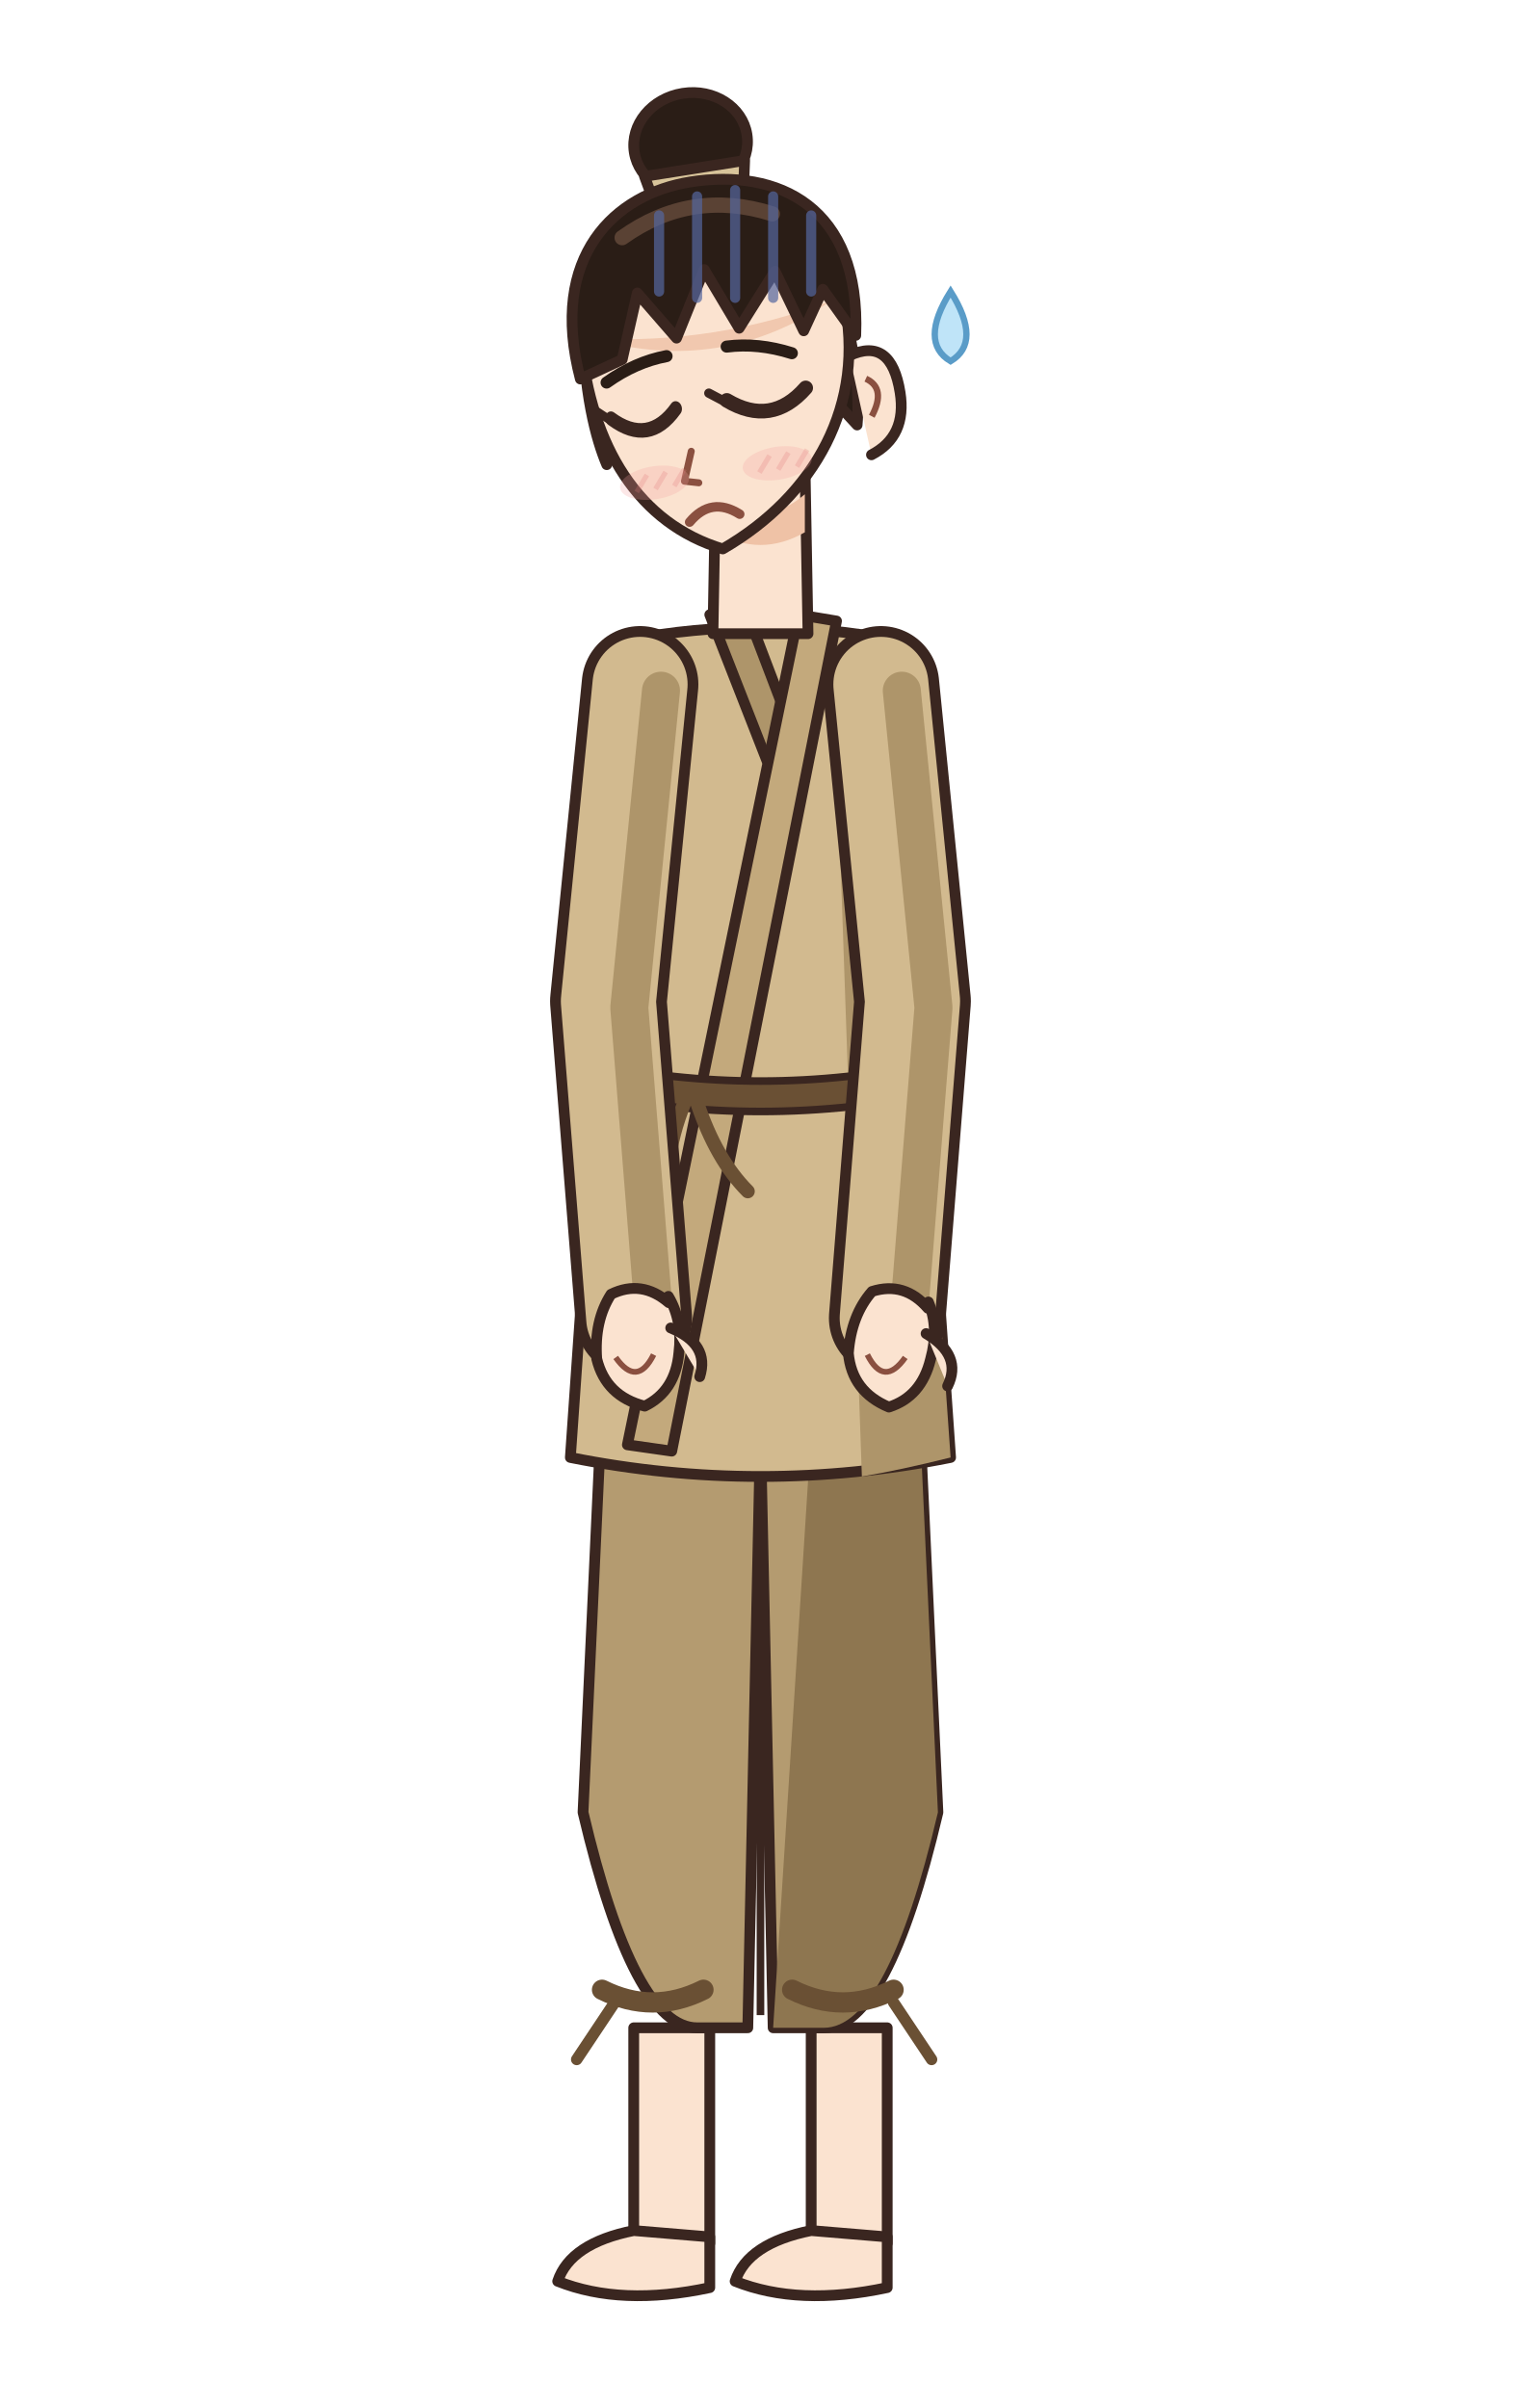
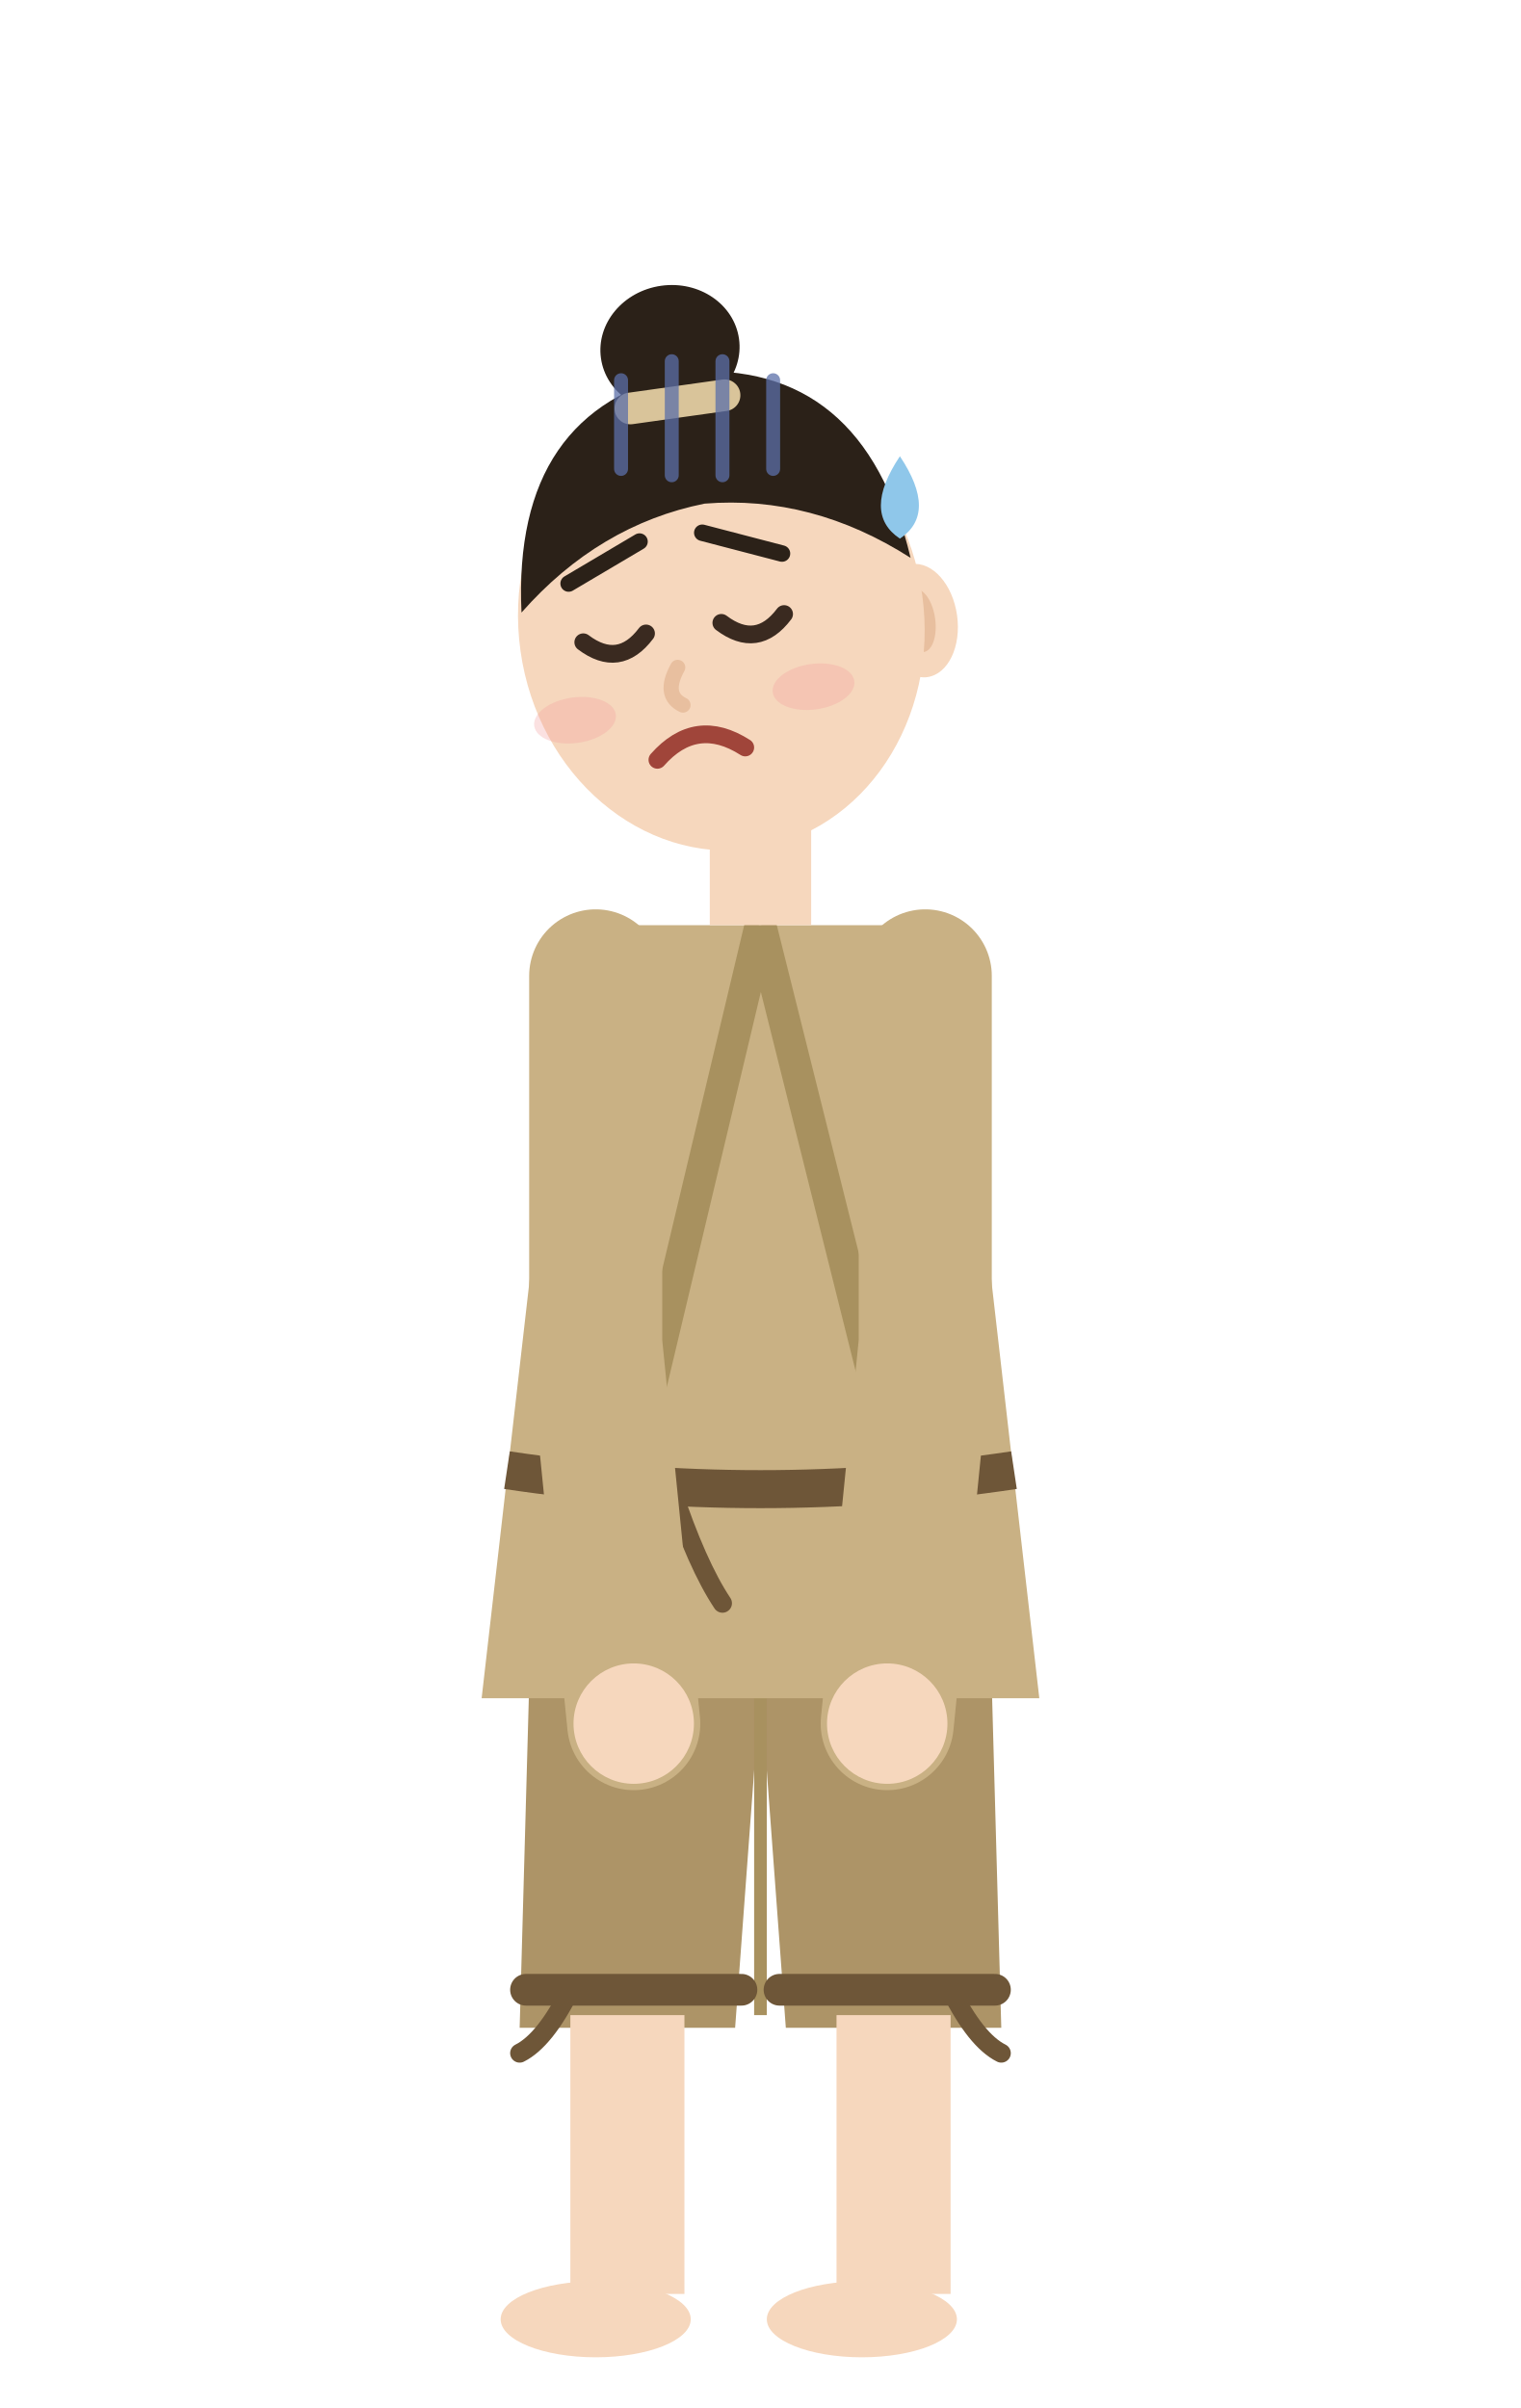
<svg xmlns="http://www.w3.org/2000/svg" width="240" height="380" viewBox="0 -20 240 380">
-   <defs>
-     <linearGradient id="iris" x1="0" y1="0" x2="0" y2="1">
-       <stop offset=".15" stop-color="#2e1a12" />
-       <stop offset="1" stop-color="#9a6a44" />
-     </linearGradient>
-   </defs>
-   <path d="M100 300 L100 334 L112 334 L112 300 Z" fill="#fbe3d0" stroke="#3a2620" stroke-width="1.7" stroke-linejoin="round" stroke-linecap="round" />
-   <path d="M128 300 L128 334 L140 334 L140 300 Z" fill="#fbe3d0" stroke="#3a2620" stroke-width="1.7" stroke-linejoin="round" stroke-linecap="round" />
-   <path d="M100 332 q-10 2 -12 8 q10 4 24 1 v-8 z" fill="#fbe3d0" stroke="#3a2620" stroke-width="1.7" stroke-linejoin="round" stroke-linecap="round" />
-   <path d="M128 332 q-10 2 -12 8 q10 4 24 1 v-8 z" fill="#fbe3d0" stroke="#3a2620" stroke-width="1.7" stroke-linejoin="round" stroke-linecap="round" />
-   <path d="M96 180 L92 266 Q100 300 110 300 L118 300 L120 206 L122 300 L130 300 Q140 300 148 266 L144 180 Z" fill="#b49b70" stroke="#3a2620" stroke-width="1.7" stroke-linejoin="round" stroke-linecap="round" />
-   <path d="M128 206 L122 300 L130 300 Q140 300 148 266 L144 180 L136 184 Z" fill="#8e7650" />
-   <path d="M120 206 V298" stroke="#3a2620" stroke-width="1.2" />
-   <path d="M95 294 q8 4 16 0 M125 294 q8 4 16 0" stroke="#6a5034" stroke-width="3.2" fill="none" stroke-linecap="round" />
-   <path d="M97 296 q-4 6 -6 9 M141 296 q4 6 6 9" stroke="#6a5034" stroke-width="1.8" fill="none" stroke-linecap="round" />
-   <path d="M99 81 Q120 77 141 81 L150 210 Q120 216 90 210 Z" fill="#d2ba8f" stroke="#3a2620" stroke-width="1.7" stroke-linejoin="round" stroke-linecap="round" />
-   <path d="M132 98 L141 82 L150 210 Q142 212 136 213 Z" fill="#ae956a" />
-   <path d="M112 77 L121 100 L126 98 L118 77 Z" fill="#ae956a" stroke="#3a2620" stroke-width="1.7" stroke-linejoin="round" stroke-linecap="round" />
-   <path d="M126 77 L132 78 L106 209 L99 208 Z" fill="#c3a97c" stroke="#3a2620" stroke-width="1.7" stroke-linejoin="round" stroke-linecap="round" />
-   <path d="M92 150 Q120 156 148 150" stroke="#3a2620" stroke-width="6" fill="none" />
-   <path d="M92 150 Q120 156 148 150" stroke="#6a5034" stroke-width="3.6" fill="none" />
-   <path d="M108 154 q-4 10 -2 18 M110 154 q3 9 8 14" stroke="#6a5034" stroke-width="2.2" fill="none" stroke-linecap="round" />
-   <path d="M113 52 L112.5 80 L127.5 80 L127 52 Z" fill="#fbe3d0" stroke="#3a2620" stroke-width="1.7" stroke-linejoin="round" stroke-linecap="round" />
-   <path d="M113 58 q7 6 14 0 v6 q-7 4 -14 0 z" fill="#efc2a6" />
-   <g transform="translate(-2 6) rotate(-9 120 60)">
-     <path d="M100 20 C98 32 99 40 100 44 L104 38 Z M140 20 C142 32 141 40 140 44 L136 38 Z" fill="#2a1d16" stroke="#3a2620" stroke-width="1.7" stroke-linejoin="round" stroke-linecap="round" />
-     <path d="M140.5 33 q7 -2 7 7 q0 7 -6 9" fill="#fbe3d0" stroke="#3a2620" stroke-width="1.7" stroke-linejoin="round" stroke-linecap="round" />
-     <path d="M142.5 37 q3 2 0 6" stroke="#8a5040" stroke-width="1" fill="none" />
-     <path d="M99 24 C98 41 103.6 54 116 60 C131.6 54 142 41 141 24 C141 4 99 4 99 24 Z" fill="#fbe3d0" stroke="#3a2620" stroke-width="1.7" stroke-linejoin="round" stroke-linecap="round" />
-     <path d="M101 24 q19 9 38 0 q-19 4 -38 0 z" fill="#efc2a6" opacity=".8" />
-     <g transform="translate(107 38) scale(0.861 1.05)">
-       <path d="M-6 -1 q6 5 12 0" stroke="#3a2620" stroke-width="2.2" fill="none" stroke-linecap="round" />
-       <path d="M-6.5 -1 l-2 -1.5" stroke="#3a2620" stroke-width="1.4" stroke-linecap="round" />
+   <path d="M84 228 L82 300 L116 300 L120 246 L124 300 L158 300 L156 228 Z" fill="#ad9467" />
+   <path d="M120 246 v52" stroke="#a8915f" stroke-width="2" />
+   <path d="M83 294 h34 M123 294 h34" stroke="#6e5638" stroke-width="5" stroke-linecap="round" />
+   <path d="M90 294 q-4 8 -8 10 M150 294 q4 8 8 10" stroke="#6e5638" stroke-width="3" fill="none" stroke-linecap="round" />
+   <rect x="90" y="298" width="18" height="44" fill="#f6d7bd" />
+   <rect x="132" y="298" width="18" height="44" fill="#f6d7bd" />
+   <ellipse cx="94" cy="346" rx="15" ry="6" fill="#f6d7bd" />
+   <ellipse cx="136" cy="346" rx="15" ry="6" fill="#f6d7bd" />
+   <path d="M90 126 L150 126 L164 248 L76 248 Z" fill="#c9b184" />
+   <path d="M120 126 L100 210 M120 126 L142 214" stroke="#a8915f" stroke-width="5" fill="none" />
+   <path d="M120 126 L142 214 L142 248" stroke="#a8915f" stroke-width="2" fill="none" />
+   <path d="M80 212 Q120 218 160 212" stroke="#6e5638" stroke-width="6" fill="none" />
+   <path d="M104 215 q-4 14 -2 22 M106 215 q4 12 8 18" stroke="#6e5638" stroke-width="3" fill="none" stroke-linecap="round" />
+   <rect x="112" y="104" width="16" height="22" fill="#f6d7bd" />
+   <g transform="translate(-2 8)">
+     <g transform="rotate(-8 120 100)">
+       <ellipse cx="151" cy="74" rx="6" ry="9" fill="#f6d7bd" />
+       <ellipse cx="151" cy="74" rx="2.5" ry="5" fill="#e8bf9f" />
+       <ellipse cx="120" cy="70" rx="32" ry="36" fill="#f6d7bd" />
+       <path d="M112.2 76 q-3 4 0 6" fill="none" stroke="#e8bf9f" stroke-width="2.4" stroke-linecap="round" />
+       <path d="M98 70 q5 5 10 0" fill="none" stroke="#3a2a20" stroke-width="2.8" stroke-linecap="round" />
+       <path d="M120 70 q5 5 10 0" fill="none" stroke="#3a2a20" stroke-width="2.8" stroke-linecap="round" />
+       <path d="M97 60.5 L109 55.5" stroke="#2b2118" stroke-width="2.6" stroke-linecap="round" />
+       <path d="M119 55.5 L131 60.5" stroke="#2b2118" stroke-width="2.6" stroke-linecap="round" />
+       <path d="M107 90 q7 -6 14 0" fill="none" stroke="#a0453a" stroke-width="2.8" stroke-linecap="round" />
+       <ellipse cx="95" cy="82" rx="6.5" ry="3.6" fill="#f29c9c" opacity="0.3" />
+       <ellipse cx="133" cy="82" rx="6.5" ry="3.6" fill="#f29c9c" opacity="0.3" />
    </g>
-     <g transform="translate(126.6 38) scale(1.05 1.05)">
-       <path d="M-6 -1 q6 5 12 0" stroke="#3a2620" stroke-width="2.2" fill="none" stroke-linecap="round" />
-       <path d="M-6.5 -1 l-2 -1.5" stroke="#3a2620" stroke-width="1.4" stroke-linecap="round" />
+     <g transform="rotate(-8 120 100)">
+       <path d="M89 64 q3 -32 31 -34 q28 2 31 34 q-14 -12 -31 -13 q-17 1 -31 13 z" fill="#2b2118" />
+       <ellipse cx="118" cy="26" rx="11" ry="10" fill="#2b2118" />
+       <rect x="108" y="32" width="20" height="5" rx="2.5" fill="#d9c49a" />
    </g>
-     <path d="M102 31.2 q5 -2.5 10 -2.64" stroke="#2a1d16" stroke-width="1.9" fill="none" stroke-linecap="round" />
-     <path d="M131.6 31.2 q-5 -2.5 -10 -2.64" stroke="#2a1d16" stroke-width="1.9" fill="none" stroke-linecap="round" />
-     <path d="M113.5 44 l-1.8 4.5 l2.2 .6" stroke="#8a5040" stroke-width="1.1" fill="none" stroke-linecap="round" stroke-linejoin="round" />
-     <path d="M111.5 55 q4 -3.5 8 0" stroke="#8a5040" stroke-width="1.5" fill="none" stroke-linecap="round" />
-     <ellipse cx="107" cy="48" rx="5.5" ry="2.6" fill="#f4a0a0" opacity="0.25" />
-     <path d="M104 49 l2 -2.4 M107 49 l2 -2.4 M110 49 l2 -2.4" stroke="#e07a7a" stroke-width=".8" opacity="0.25" />
-     <ellipse cx="126.6" cy="48" rx="5.5" ry="2.6" fill="#f4a0a0" opacity="0.25" />
-     <path d="M123.6 49 l2 -2.4 M126.6 49 l2 -2.4 M129.6 49 l2 -2.4" stroke="#e07a7a" stroke-width=".8" opacity="0.25" />
-     <ellipse cx="121" cy="-4" rx="9" ry="8" fill="#2a1d16" stroke="#3a2620" stroke-width="1.7" stroke-linejoin="round" stroke-linecap="round" />
-     <path d="M113 0 h16 l-1 5 h-14 z" fill="#d8c49a" stroke="#3a2620" stroke-width="1.7" stroke-linejoin="round" stroke-linecap="round" />
-     <path d="M98 30 C96 10 108 2 120 2 C134 2 146 10 142 30 L138 22 L134 28 L131 18 L124 26 L120 16 L114 26 L109 18 L105 28 Z" fill="#2a1d16" stroke="#3a2620" stroke-width="1.7" stroke-linejoin="round" stroke-linecap="round" />
-     <path d="M108 9 q12 -6 24 0" stroke="#5a4234" stroke-width="2.4" fill="none" stroke-linecap="round" />
  </g>
-   <g stroke="#5466a0" stroke-width="1.6" opacity=".7" stroke-linecap="round">
-     <path d="M104 14 v12 M110 11 v16 M116 10 v17 M122 11 v16 M128 14 v12" />
+   <g stroke="#5b6fa8" stroke-width="2.2" opacity=".75" stroke-linecap="round">
+     <path d="M98 40 v14 M106 37 v18 M114 37 v18 M122 40 v14" />
  </g>
-   <path d="M150 26 q5 8 0 11 q-5 -3 0 -11 z" fill="#bfe4f8" stroke="#5a9cc8" stroke-width="1" />
-   <polyline points="101,88 96,138 100,188" fill="none" stroke="#3a2620" stroke-width="18.4" stroke-linecap="round" stroke-linejoin="round" />
-   <polyline points="101,88 96,138 100,188" fill="none" stroke="#d2ba8f" stroke-width="15" stroke-linecap="round" stroke-linejoin="round" />
-   <polyline points="104.3,89 99.3,139 103.3,189" fill="none" stroke="#ae956a" stroke-width="6" stroke-linecap="round" stroke-linejoin="round" />
-   <polyline points="139,88 144,138 140,188" fill="none" stroke="#3a2620" stroke-width="18.4" stroke-linecap="round" stroke-linejoin="round" />
-   <polyline points="139,88 144,138 140,188" fill="none" stroke="#d2ba8f" stroke-width="15" stroke-linecap="round" stroke-linejoin="round" />
-   <polyline points="142.3,89 147.3,139 143.3,189" fill="none" stroke="#ae956a" stroke-width="6" stroke-linecap="round" stroke-linejoin="round" />
-   <g transform="translate(100 192) rotate(85.76361) scale(1 1)">
-     <path d="M-7 -6 q4 -2 9 -1 q6 1 8 6 q-2 6 -8 7 q-6 0 -10 -3 q-2 -5 2 -9 z" fill="#fbe3d0" stroke="#3a2620" stroke-width="1.7" stroke-linejoin="round" stroke-linecap="round" />
-     <path d="M-2 -6 q3 -6 8 -4" fill="#fbe3d0" stroke="#3a2620" stroke-width="1.7" stroke-linejoin="round" stroke-linecap="round" />
-     <path d="M2 -3 q5 3 0 6" stroke="#8a5040" stroke-width="0.9" fill="none" />
-   </g>
-   <g transform="translate(140 192) rotate(94.23639) scale(1 1)">
-     <path d="M-7 -6 q4 -2 9 -1 q6 1 8 6 q-2 6 -8 7 q-6 0 -10 -3 q-2 -5 2 -9 z" fill="#fbe3d0" stroke="#3a2620" stroke-width="1.7" stroke-linejoin="round" stroke-linecap="round" />
-     <path d="M-2 -6 q3 -6 8 -4" fill="#fbe3d0" stroke="#3a2620" stroke-width="1.7" stroke-linejoin="round" stroke-linecap="round" />
-     <path d="M2 -3 q5 3 0 6" stroke="#8a5040" stroke-width="0.9" fill="none" />
-   </g>
+   <path d="M142 52 q6 9 0 13 q-6 -4 0 -13 z" fill="#8fc7ea" />
+   <polyline points="94,134 94,192 100,252" fill="none" stroke="#c9b184" stroke-width="21" stroke-linecap="round" stroke-linejoin="round" />
+   <circle cx="100" cy="252" r="9.5" fill="#f6d7bd" />
+   <polyline points="146,134 146,192 140,252" fill="none" stroke="#c9b184" stroke-width="21" stroke-linecap="round" stroke-linejoin="round" />
+   <circle cx="140" cy="252" r="9.5" fill="#f6d7bd" />
</svg>
